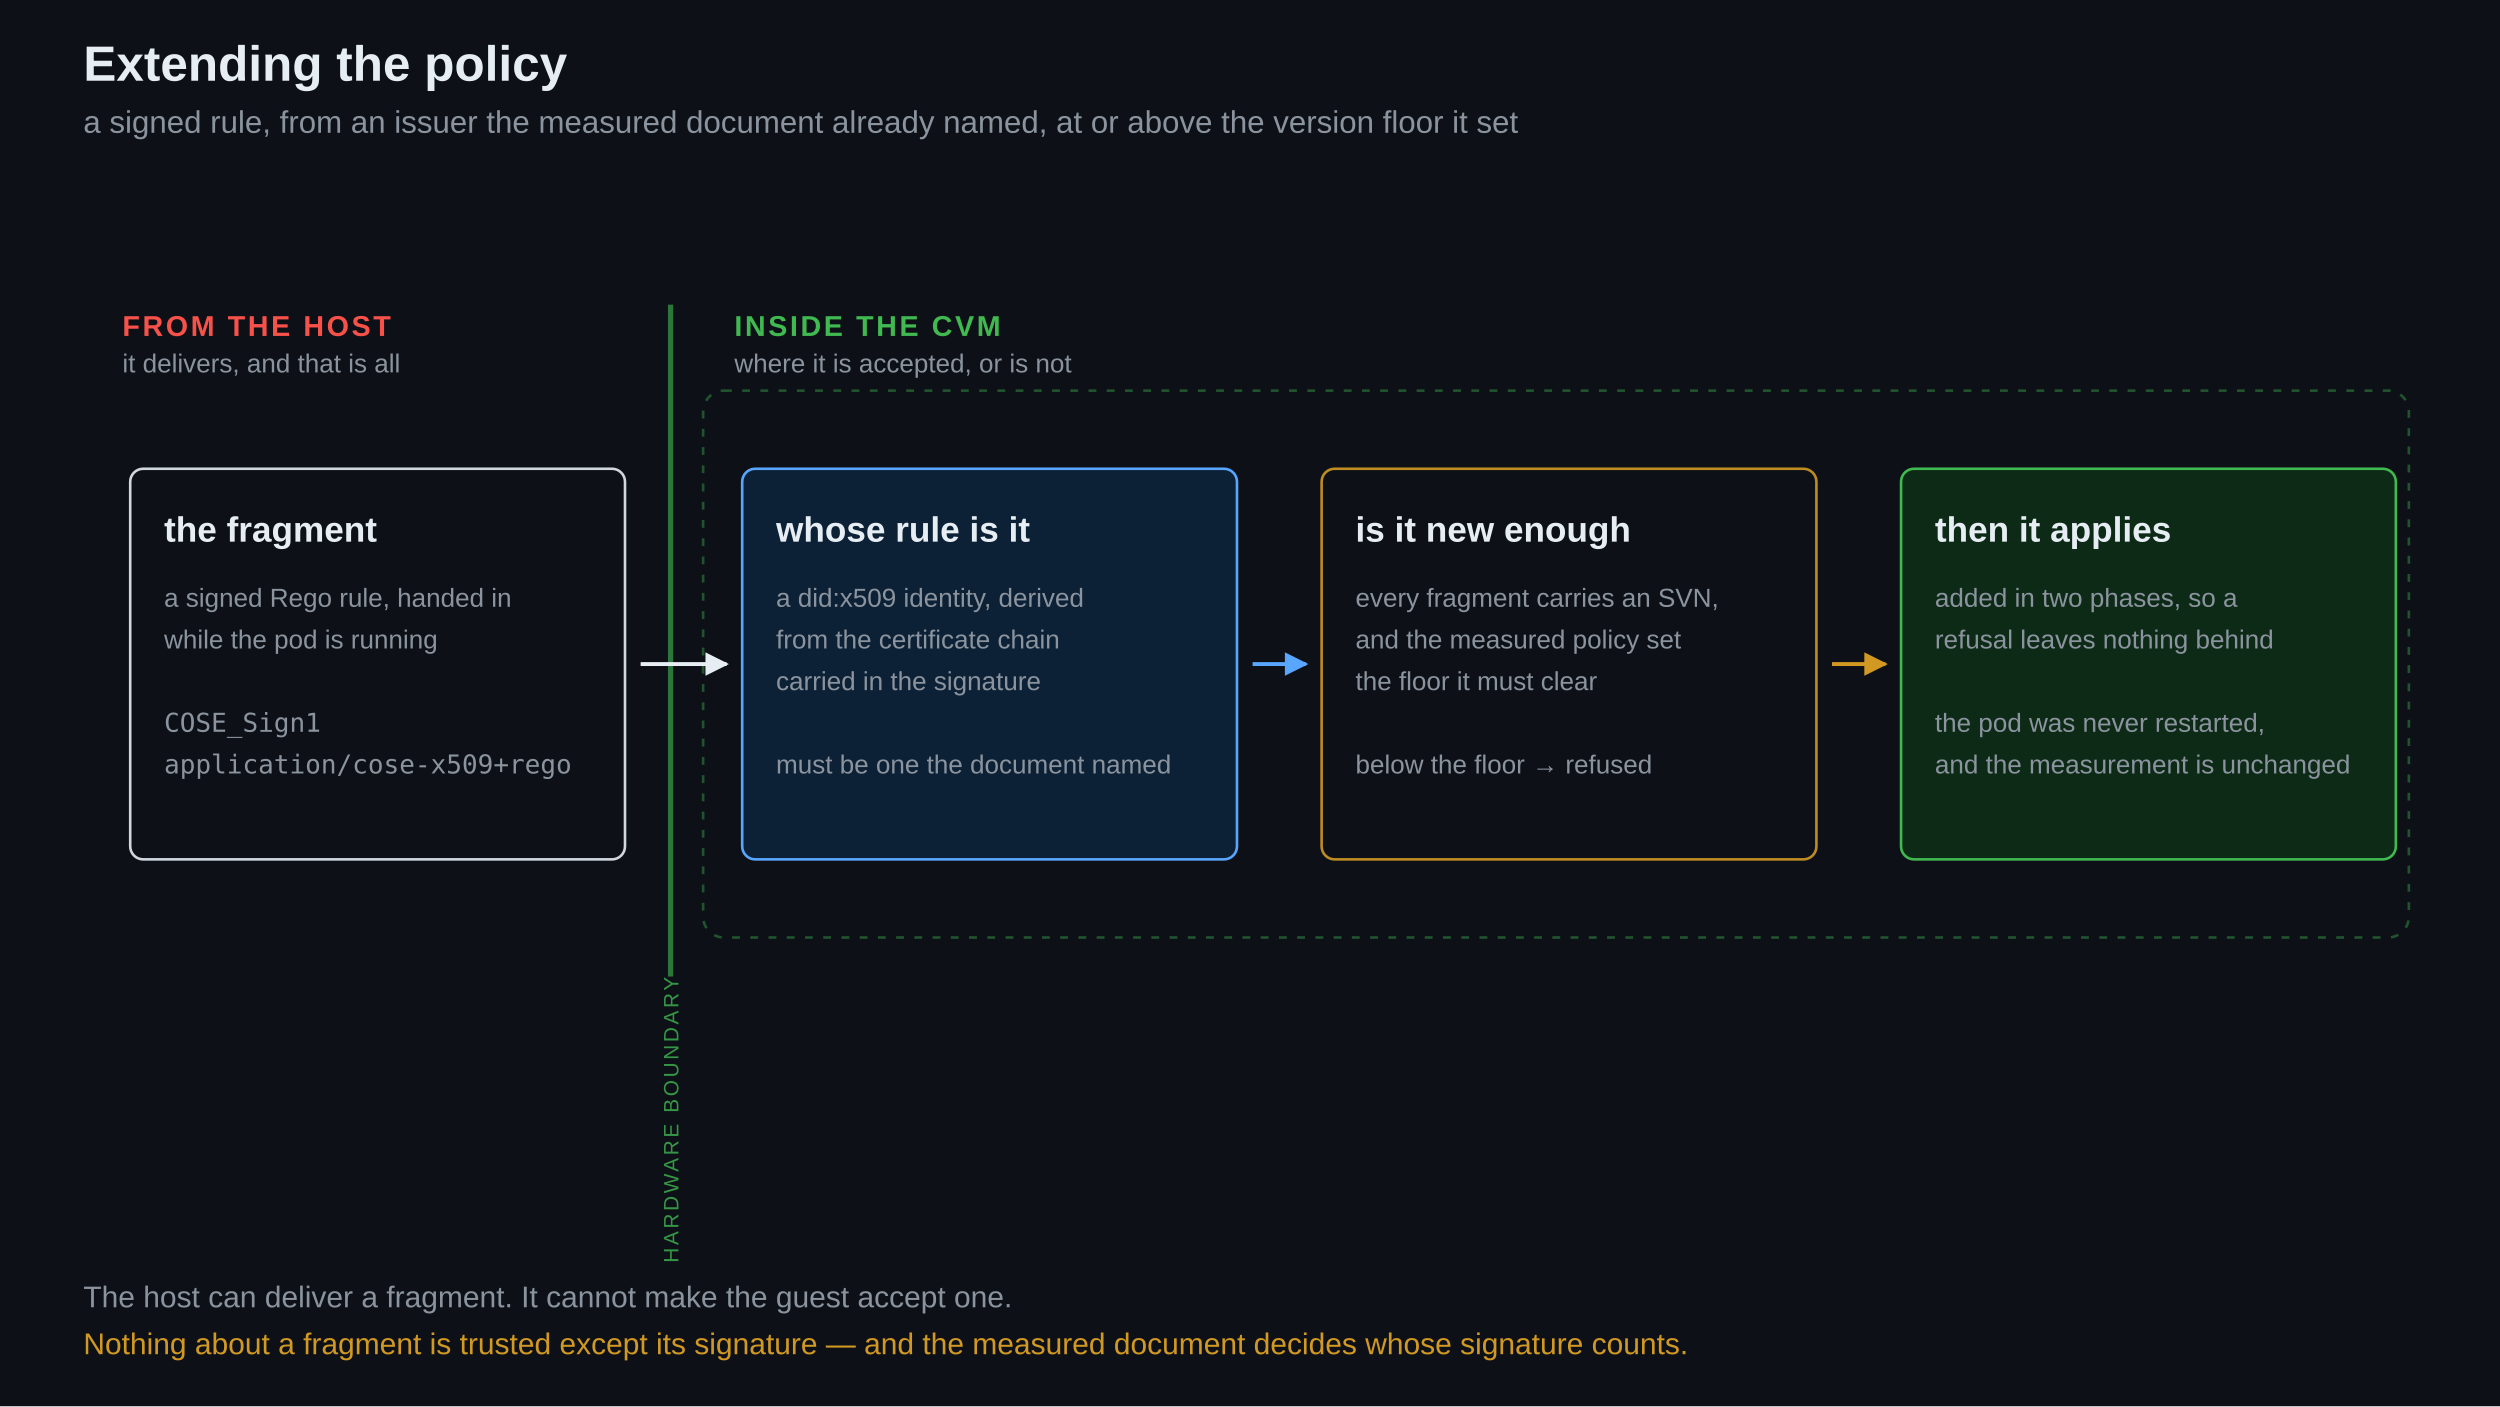
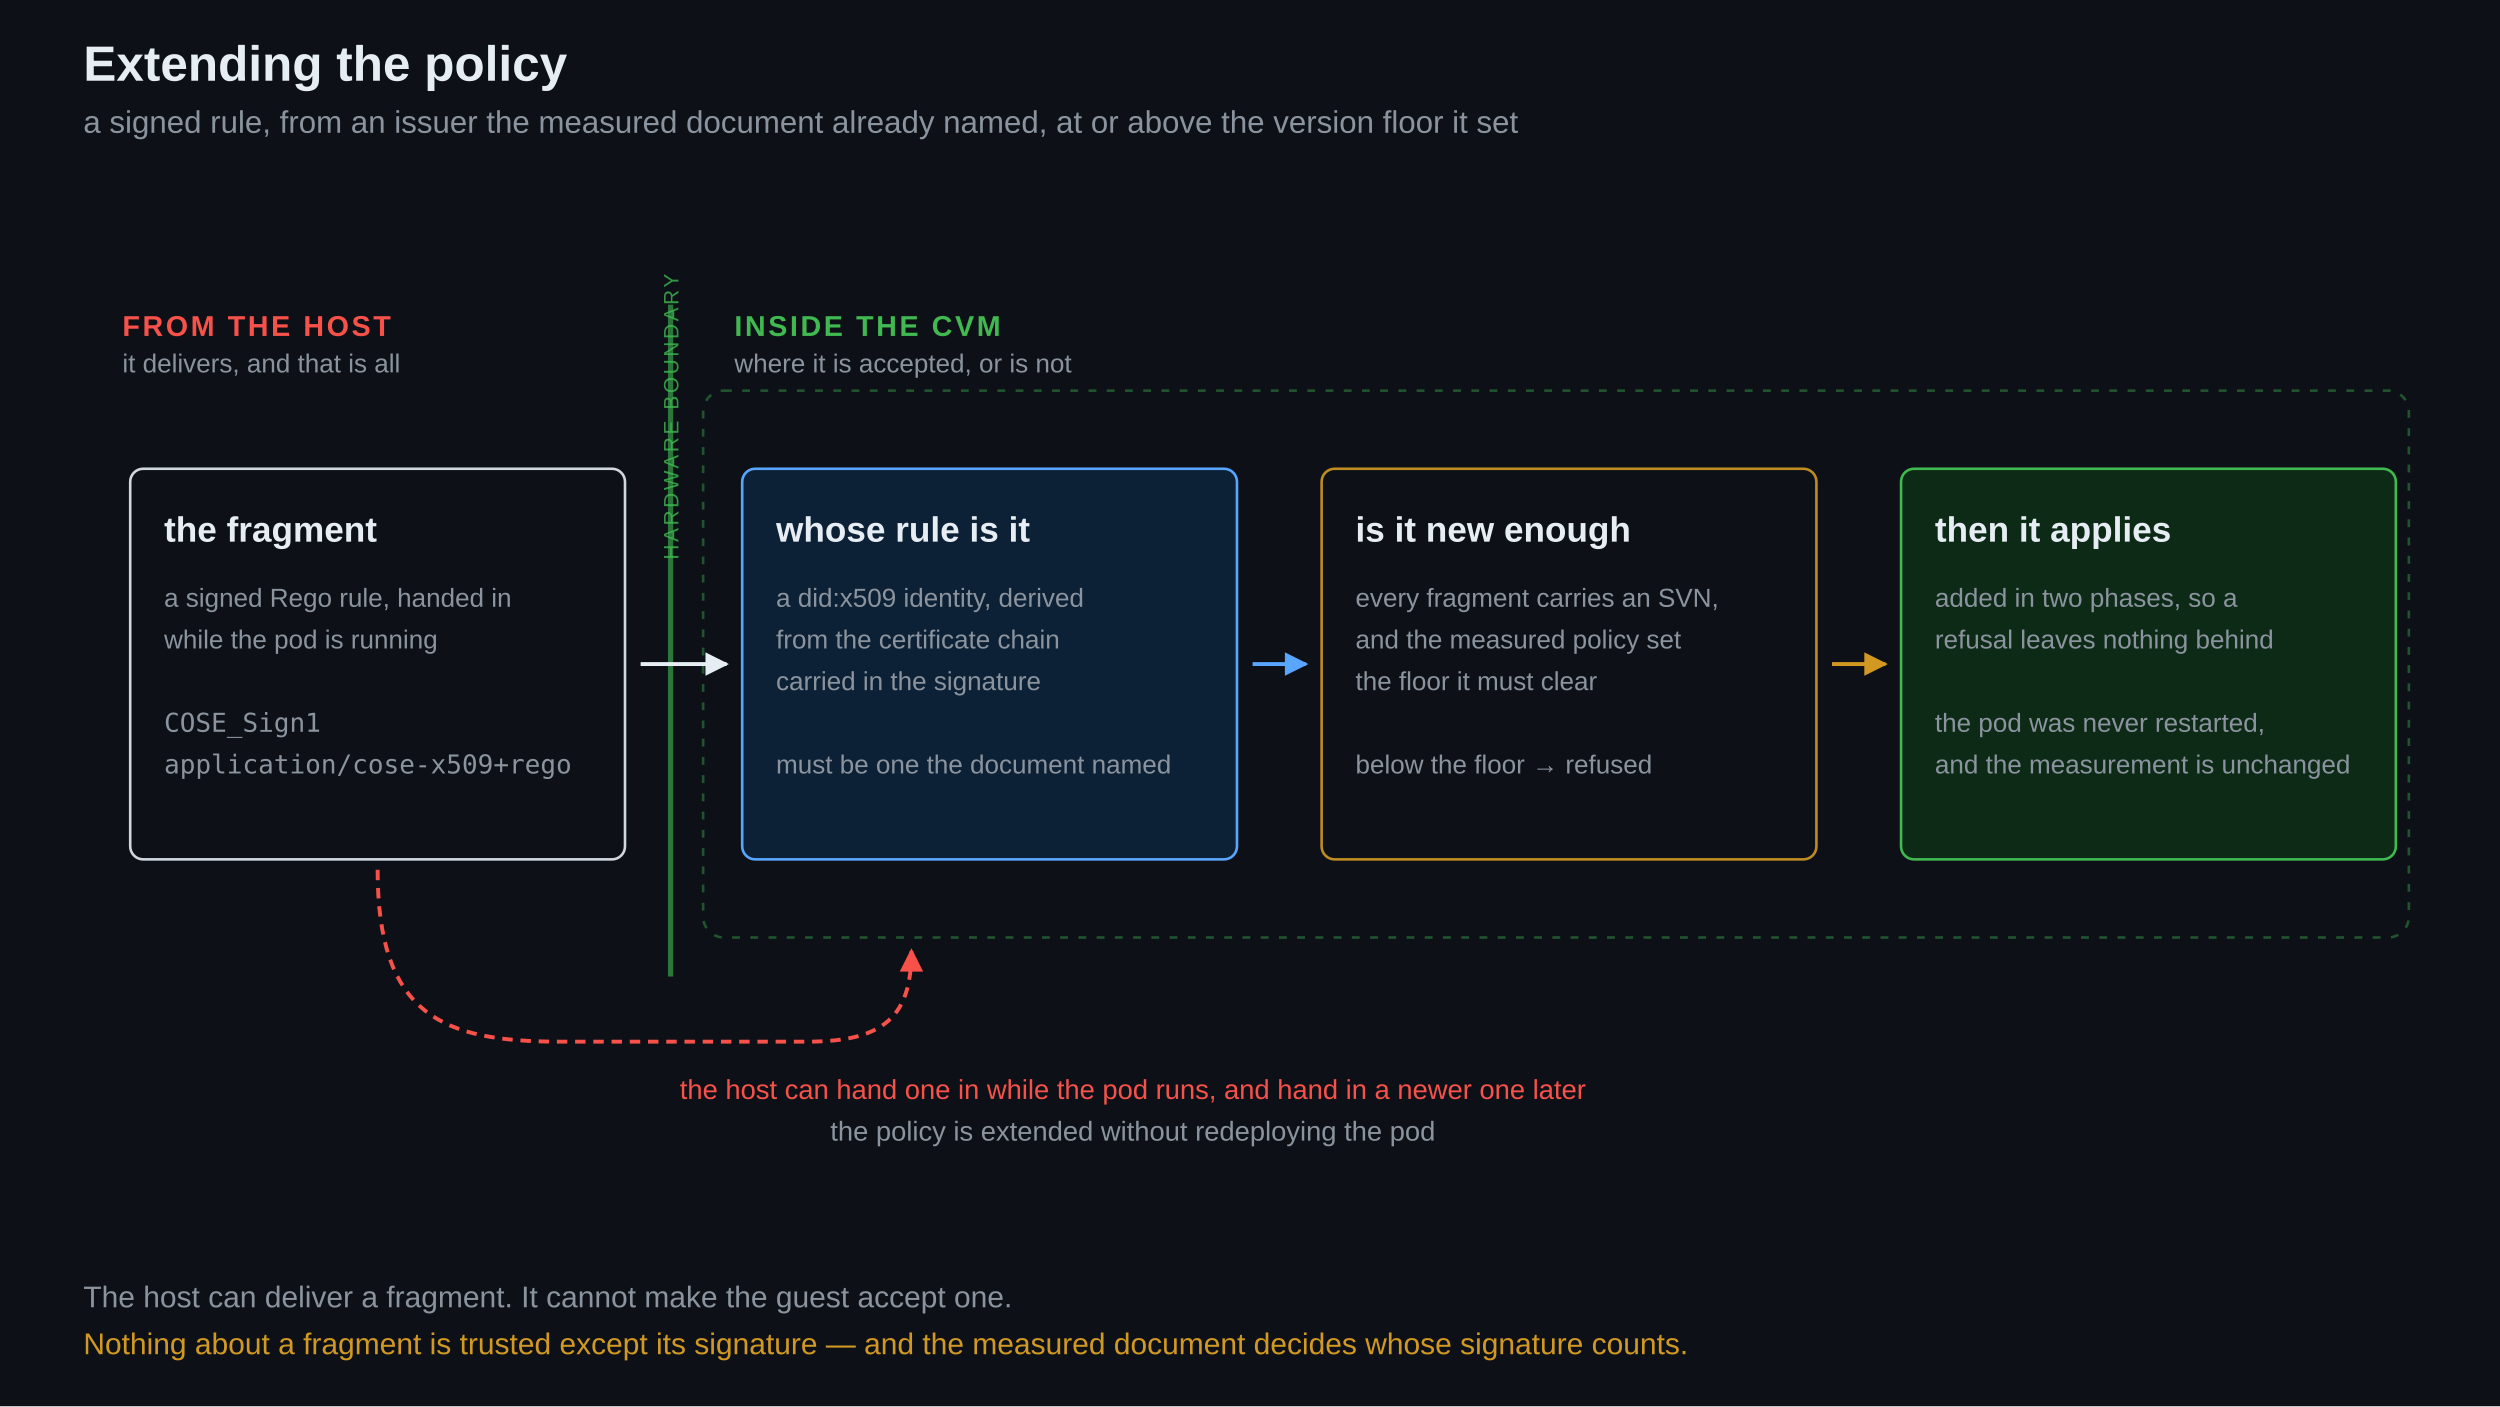
<svg xmlns="http://www.w3.org/2000/svg" width="1920" height="1080" viewBox="0 0 1920 1080">
  <defs>
    <marker id="a-dim" viewBox="0 0 10 10" refX="9" refY="5" markerWidth="6" markerHeight="6" orient="auto-start-reverse">
      <path d="M 0 0 L 10 5 L 0 10 z" fill="#8b949e" />
    </marker>
    <marker id="a-doc" viewBox="0 0 10 10" refX="9" refY="5" markerWidth="6" markerHeight="6" orient="auto-start-reverse">
      <path d="M 0 0 L 10 5 L 0 10 z" fill="#58a6ff" />
    </marker>
    <marker id="a-ok" viewBox="0 0 10 10" refX="9" refY="5" markerWidth="6" markerHeight="6" orient="auto-start-reverse">
      <path d="M 0 0 L 10 5 L 0 10 z" fill="#3fb950" />
    </marker>
    <marker id="a-bad" viewBox="0 0 10 10" refX="9" refY="5" markerWidth="6" markerHeight="6" orient="auto-start-reverse">
      <path d="M 0 0 L 10 5 L 0 10 z" fill="#f85149" />
    </marker>
    <marker id="a-warm" viewBox="0 0 10 10" refX="9" refY="5" markerWidth="6" markerHeight="6" orient="auto-start-reverse">
      <path d="M 0 0 L 10 5 L 0 10 z" fill="#d29922" />
    </marker>
    <marker id="a-ink" viewBox="0 0 10 10" refX="9" refY="5" markerWidth="6" markerHeight="6" orient="auto-start-reverse">
      <path d="M 0 0 L 10 5 L 0 10 z" fill="#e6edf3" />
    </marker>
  </defs>
  <rect width="1920" height="1080" fill="#0d1117" />
  <text x="64" y="62" font-family="'Segoe UI', 'Helvetica Neue', Arial, sans-serif" font-size="38" fill="#e6edf3" text-anchor="start" font-weight="600" opacity="1.0">Extending the policy</text>
  <text x="64" y="102" font-family="'Segoe UI', 'Helvetica Neue', Arial, sans-serif" font-size="24" fill="#8b949e" text-anchor="start" font-weight="normal" opacity="1.0">a signed rule, from an issuer the measured document already named, at or above the version floor it set</text>
  <text x="94" y="258" font-family="'Segoe UI', 'Helvetica Neue', Arial, sans-serif" font-size="22" fill="#f85149" text-anchor="start" font-weight="700" opacity="1.0" letter-spacing="2">FROM THE HOST</text>
  <text x="94" y="286" font-family="'Segoe UI', 'Helvetica Neue', Arial, sans-serif" font-size="20" fill="#8b949e" text-anchor="start" font-weight="normal" opacity="1.0">it delivers, and that is all</text>
  <rect x="540" y="300" width="1310" height="420" rx="16" fill="none" stroke="#3fb950" stroke-width="2" opacity="0.4" stroke-dasharray="6 8" />
  <text x="564" y="258" font-family="'Segoe UI', 'Helvetica Neue', Arial, sans-serif" font-size="22" fill="#3fb950" text-anchor="start" font-weight="700" opacity="1.0" letter-spacing="2">INSIDE THE CVM</text>
  <text x="564" y="286" font-family="'Segoe UI', 'Helvetica Neue', Arial, sans-serif" font-size="20" fill="#8b949e" text-anchor="start" font-weight="normal" opacity="1.0">where it is accepted, or is not</text>
  <line x1="515" y1="234" x2="515" y2="750" stroke="#3fb950" stroke-width="4" opacity="0.6" />
-   <text x="521" y="860" transform="rotate(-90 521 860)" font-family="'Segoe UI', Arial, sans-serif" font-size="16" fill="#3fb950" text-anchor="middle" letter-spacing="2" opacity="0.8">HARDWARE BOUNDARY</text>
+   <text x="521" y="320" transform="rotate(-90 521 320)" font-family="'Segoe UI', Arial, sans-serif" font-size="16" fill="#3fb950" text-anchor="middle" letter-spacing="2" opacity="0.8">HARDWARE BOUNDARY</text>
  <rect x="100" y="360" width="380" height="300" rx="10" fill="none" stroke="#e6edf3" stroke-width="2" opacity="0.9" />
  <text x="126" y="416" font-family="'Segoe UI', 'Helvetica Neue', Arial, sans-serif" font-size="27" fill="#e6edf3" text-anchor="start" font-weight="600" opacity="1.0">the fragment</text>
  <text x="126" y="466" font-family="'Segoe UI', 'Helvetica Neue', Arial, sans-serif" font-size="20" fill="#8b949e" text-anchor="start" font-weight="normal" opacity="1.0">a signed Rego rule, handed in</text>
  <text x="126" y="498" font-family="'Segoe UI', 'Helvetica Neue', Arial, sans-serif" font-size="20" fill="#8b949e" text-anchor="start" font-weight="normal" opacity="1.0">while the pod is running</text>
  <text x="126" y="530" font-family="'Segoe UI', 'Helvetica Neue', Arial, sans-serif" font-size="20" fill="#8b949e" text-anchor="start" font-weight="normal" opacity="1.0" />
  <text x="126" y="562" font-family="ui-monospace, 'Cascadia Mono', Consolas, monospace" font-size="20" fill="#8b949e" text-anchor="start" font-weight="normal" opacity="1.0">COSE_Sign1</text>
  <text x="126" y="594" font-family="ui-monospace, 'Cascadia Mono', Consolas, monospace" font-size="20" fill="#8b949e" text-anchor="start" font-weight="normal" opacity="1.0">application/cose-x509+rego</text>
  <rect x="570" y="360" width="380" height="300" rx="10" fill="#0d2136" stroke="#58a6ff" stroke-width="2" opacity="1" />
  <text x="596" y="416" font-family="'Segoe UI', 'Helvetica Neue', Arial, sans-serif" font-size="27" fill="#e6edf3" text-anchor="start" font-weight="600" opacity="1.0">whose rule is it</text>
  <text x="596" y="466" font-family="'Segoe UI', 'Helvetica Neue', Arial, sans-serif" font-size="20" fill="#8b949e" text-anchor="start" font-weight="normal" opacity="1.0">a did:x509 identity, derived</text>
  <text x="596" y="498" font-family="'Segoe UI', 'Helvetica Neue', Arial, sans-serif" font-size="20" fill="#8b949e" text-anchor="start" font-weight="normal" opacity="1.0">from the certificate chain</text>
  <text x="596" y="530" font-family="'Segoe UI', 'Helvetica Neue', Arial, sans-serif" font-size="20" fill="#8b949e" text-anchor="start" font-weight="normal" opacity="1.0">carried in the signature</text>
  <text x="596" y="562" font-family="'Segoe UI', 'Helvetica Neue', Arial, sans-serif" font-size="20" fill="#8b949e" text-anchor="start" font-weight="normal" opacity="1.0" />
  <text x="596" y="594" font-family="'Segoe UI', 'Helvetica Neue', Arial, sans-serif" font-size="20" fill="#8b949e" text-anchor="start" font-weight="normal" opacity="1.0">must be one the document named</text>
  <rect x="1015" y="360" width="380" height="300" rx="10" fill="none" stroke="#d29922" stroke-width="2" opacity="0.9" />
  <text x="1041" y="416" font-family="'Segoe UI', 'Helvetica Neue', Arial, sans-serif" font-size="27" fill="#e6edf3" text-anchor="start" font-weight="600" opacity="1.0">is it new enough</text>
  <text x="1041" y="466" font-family="'Segoe UI', 'Helvetica Neue', Arial, sans-serif" font-size="20" fill="#8b949e" text-anchor="start" font-weight="normal" opacity="1.0">every fragment carries an SVN,</text>
  <text x="1041" y="498" font-family="'Segoe UI', 'Helvetica Neue', Arial, sans-serif" font-size="20" fill="#8b949e" text-anchor="start" font-weight="normal" opacity="1.0">and the measured policy set</text>
  <text x="1041" y="530" font-family="'Segoe UI', 'Helvetica Neue', Arial, sans-serif" font-size="20" fill="#8b949e" text-anchor="start" font-weight="normal" opacity="1.0">the floor it must clear</text>
  <text x="1041" y="562" font-family="'Segoe UI', 'Helvetica Neue', Arial, sans-serif" font-size="20" fill="#8b949e" text-anchor="start" font-weight="normal" opacity="1.0" />
  <text x="1041" y="594" font-family="'Segoe UI', 'Helvetica Neue', Arial, sans-serif" font-size="20" fill="#8b949e" text-anchor="start" font-weight="normal" opacity="1.0">below the floor → refused</text>
  <rect x="1460" y="360" width="380" height="300" rx="10" fill="#0d2a17" stroke="#3fb950" stroke-width="2" opacity="1" />
  <text x="1486" y="416" font-family="'Segoe UI', 'Helvetica Neue', Arial, sans-serif" font-size="27" fill="#e6edf3" text-anchor="start" font-weight="600" opacity="1.0">then it applies</text>
  <text x="1486" y="466" font-family="'Segoe UI', 'Helvetica Neue', Arial, sans-serif" font-size="20" fill="#8b949e" text-anchor="start" font-weight="normal" opacity="1.0">added in two phases, so a</text>
  <text x="1486" y="498" font-family="'Segoe UI', 'Helvetica Neue', Arial, sans-serif" font-size="20" fill="#8b949e" text-anchor="start" font-weight="normal" opacity="1.0">refusal leaves nothing behind</text>
  <text x="1486" y="530" font-family="'Segoe UI', 'Helvetica Neue', Arial, sans-serif" font-size="20" fill="#8b949e" text-anchor="start" font-weight="normal" opacity="1.0" />
  <text x="1486" y="562" font-family="'Segoe UI', 'Helvetica Neue', Arial, sans-serif" font-size="20" fill="#8b949e" text-anchor="start" font-weight="normal" opacity="1.0">the pod was never restarted,</text>
  <text x="1486" y="594" font-family="'Segoe UI', 'Helvetica Neue', Arial, sans-serif" font-size="20" fill="#8b949e" text-anchor="start" font-weight="normal" opacity="1.0">and the measurement is unchanged</text>
  <line x1="492" y1="510.0" x2="558" y2="510.0" stroke="#e6edf3" stroke-width="3" opacity="1.0" marker-end="url(#a-ink)" />
  <line x1="962" y1="510.0" x2="1003" y2="510.0" stroke="#58a6ff" stroke-width="3" opacity="1.0" marker-end="url(#a-doc)" />
  <line x1="1407" y1="510.0" x2="1448" y2="510.0" stroke="#d29922" stroke-width="3" opacity="1.0" marker-end="url(#a-warm)" />
+   <path d="M 290 668 C 290 780, 340 800, 430 800 L 620 800 C 680 800, 700 780, 700 730" fill="none" stroke="#f85149" stroke-width="3" stroke-dasharray="8 6" marker-end="url(#a-bad)" />
+   <text x="870" y="844" font-family="'Segoe UI', 'Helvetica Neue', Arial, sans-serif" font-size="21" fill="#f85149" text-anchor="middle" font-weight="normal" opacity="1.0">the host can hand one in while the pod runs, and hand in a newer one later</text>
+   <text x="870" y="876" font-family="'Segoe UI', 'Helvetica Neue', Arial, sans-serif" font-size="21" fill="#8b949e" text-anchor="middle" font-weight="normal" opacity="1.0">the policy is extended without redeploying the pod</text>
  <text x="64" y="1004" font-family="'Segoe UI', 'Helvetica Neue', Arial, sans-serif" font-size="23" fill="#8b949e" text-anchor="start" font-weight="normal" opacity="1.0">The host can deliver a fragment. It cannot make the guest accept one.</text>
  <text x="64" y="1040" font-family="'Segoe UI', 'Helvetica Neue', Arial, sans-serif" font-size="23" fill="#d29922" text-anchor="start" font-weight="normal" opacity="1.0">Nothing about a fragment is trusted except its signature — and the measured document decides whose signature counts.</text>
</svg>
